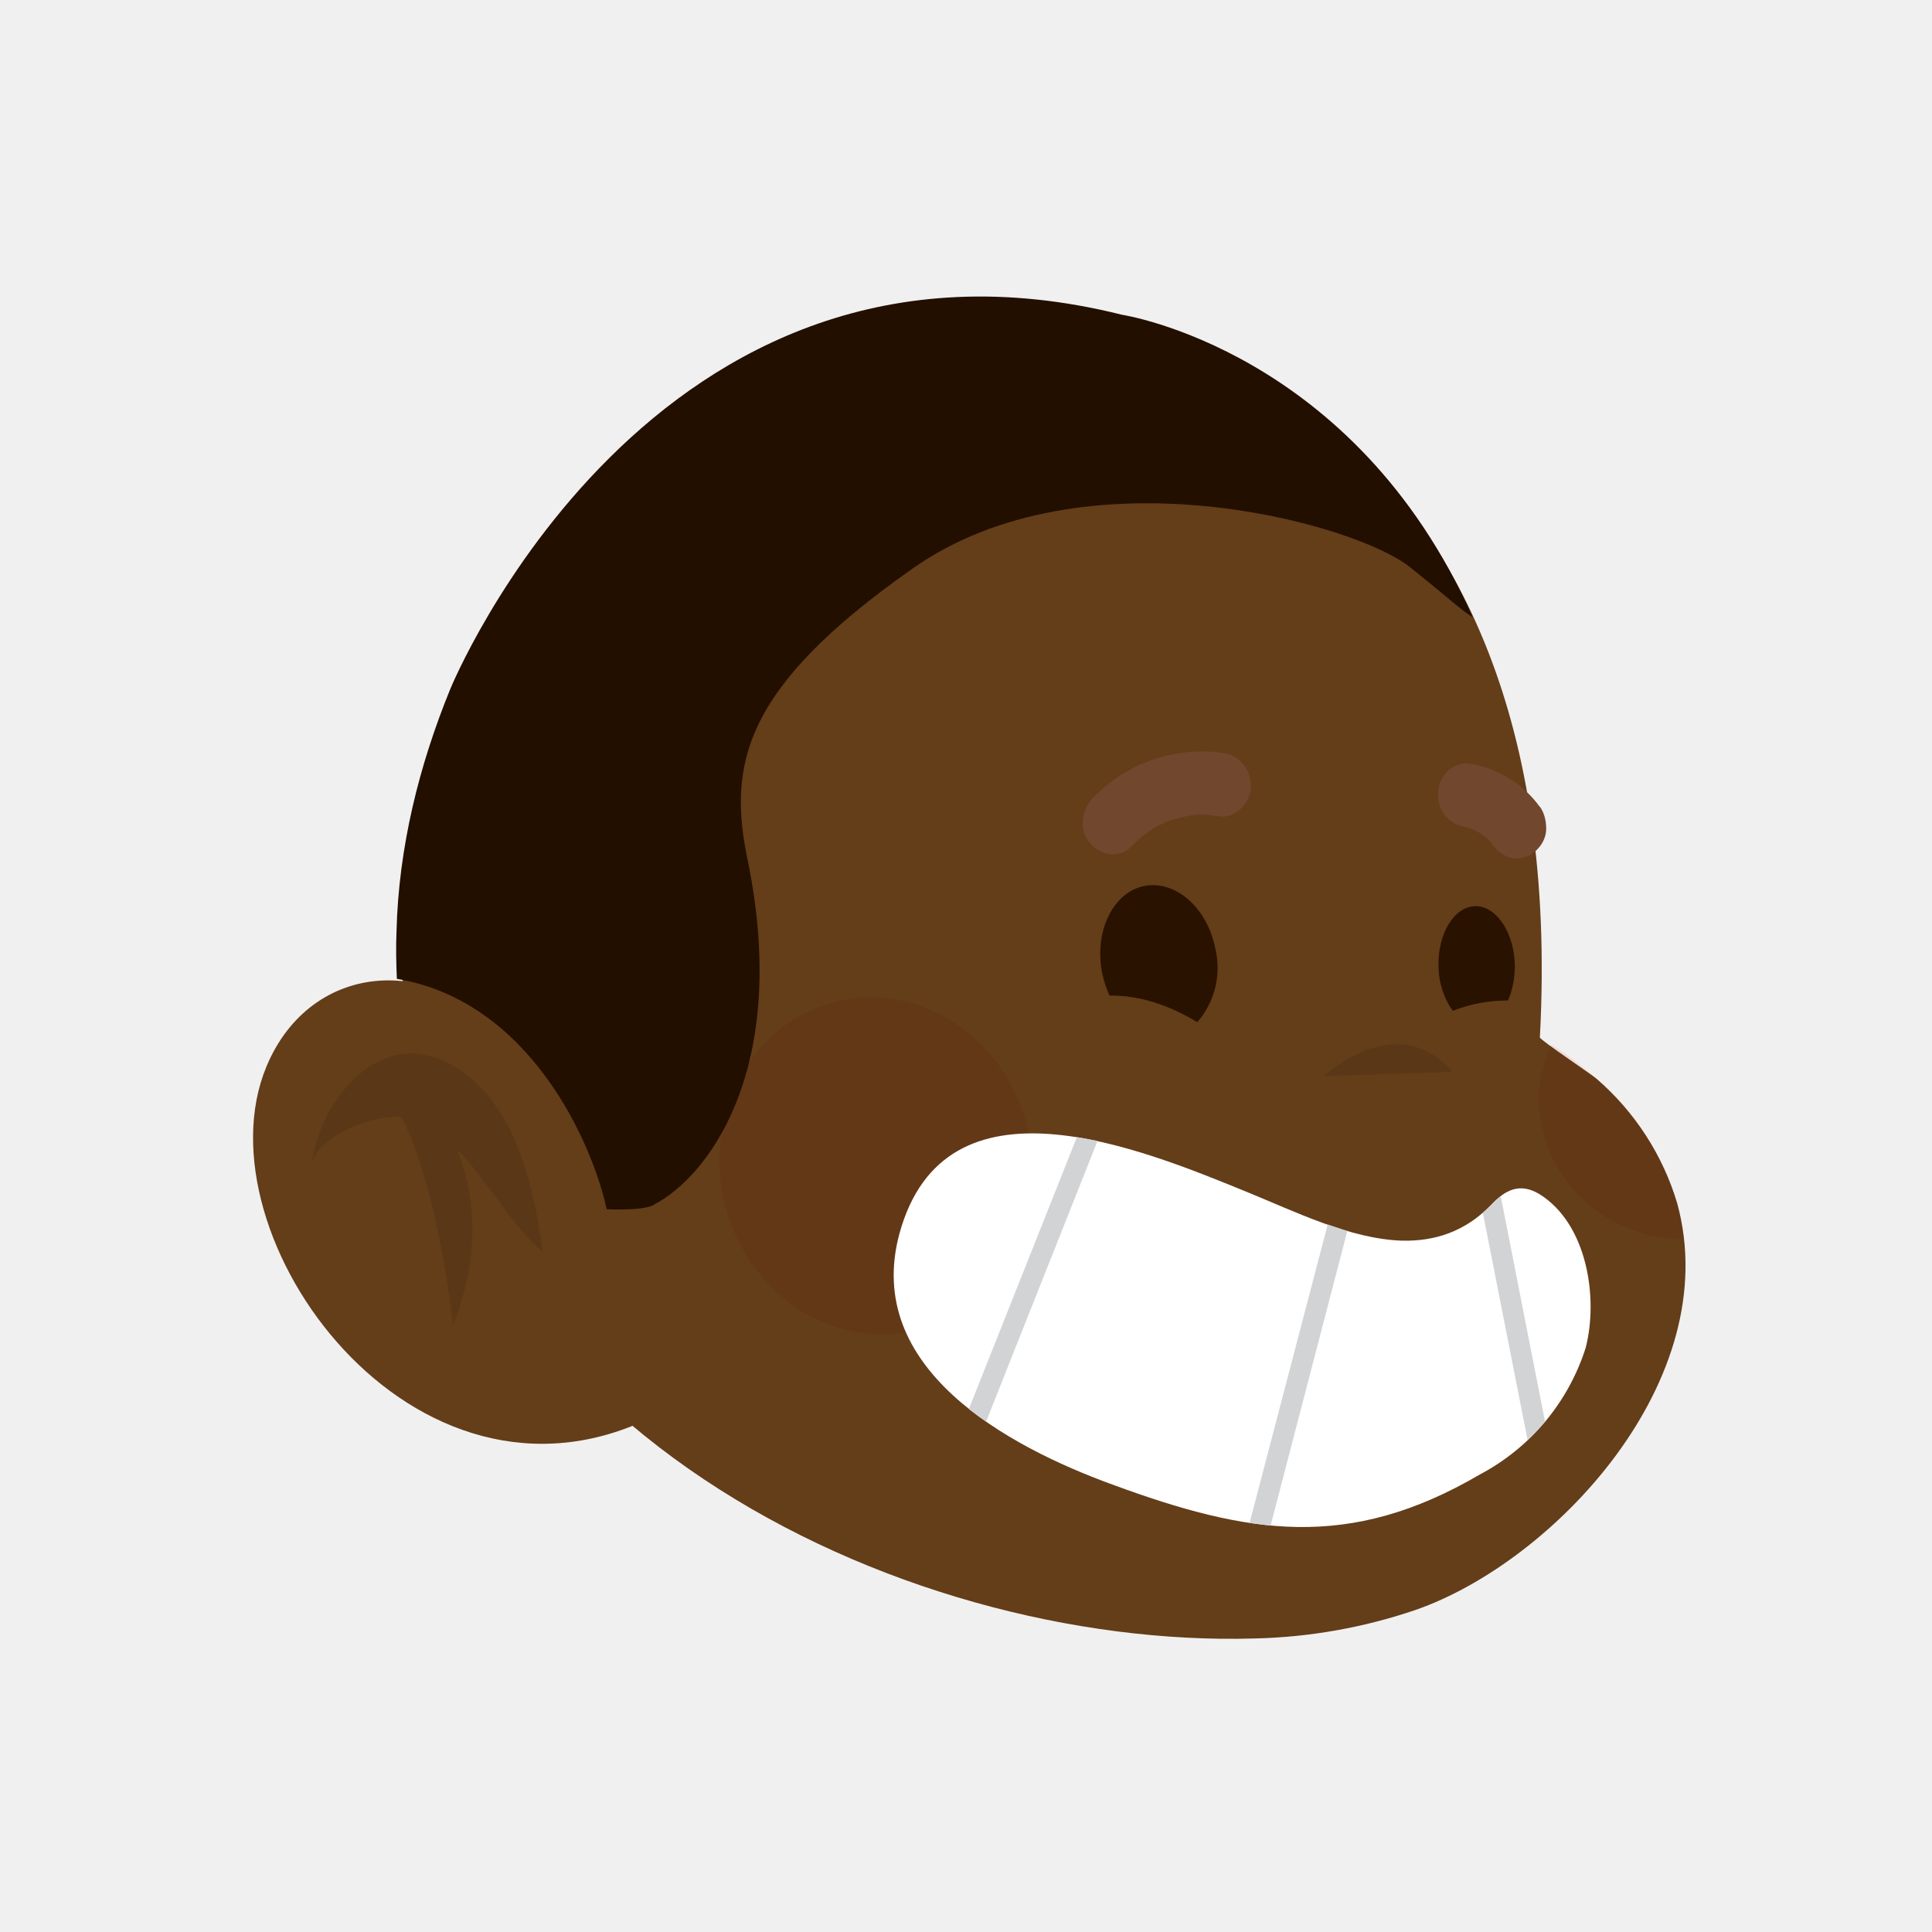
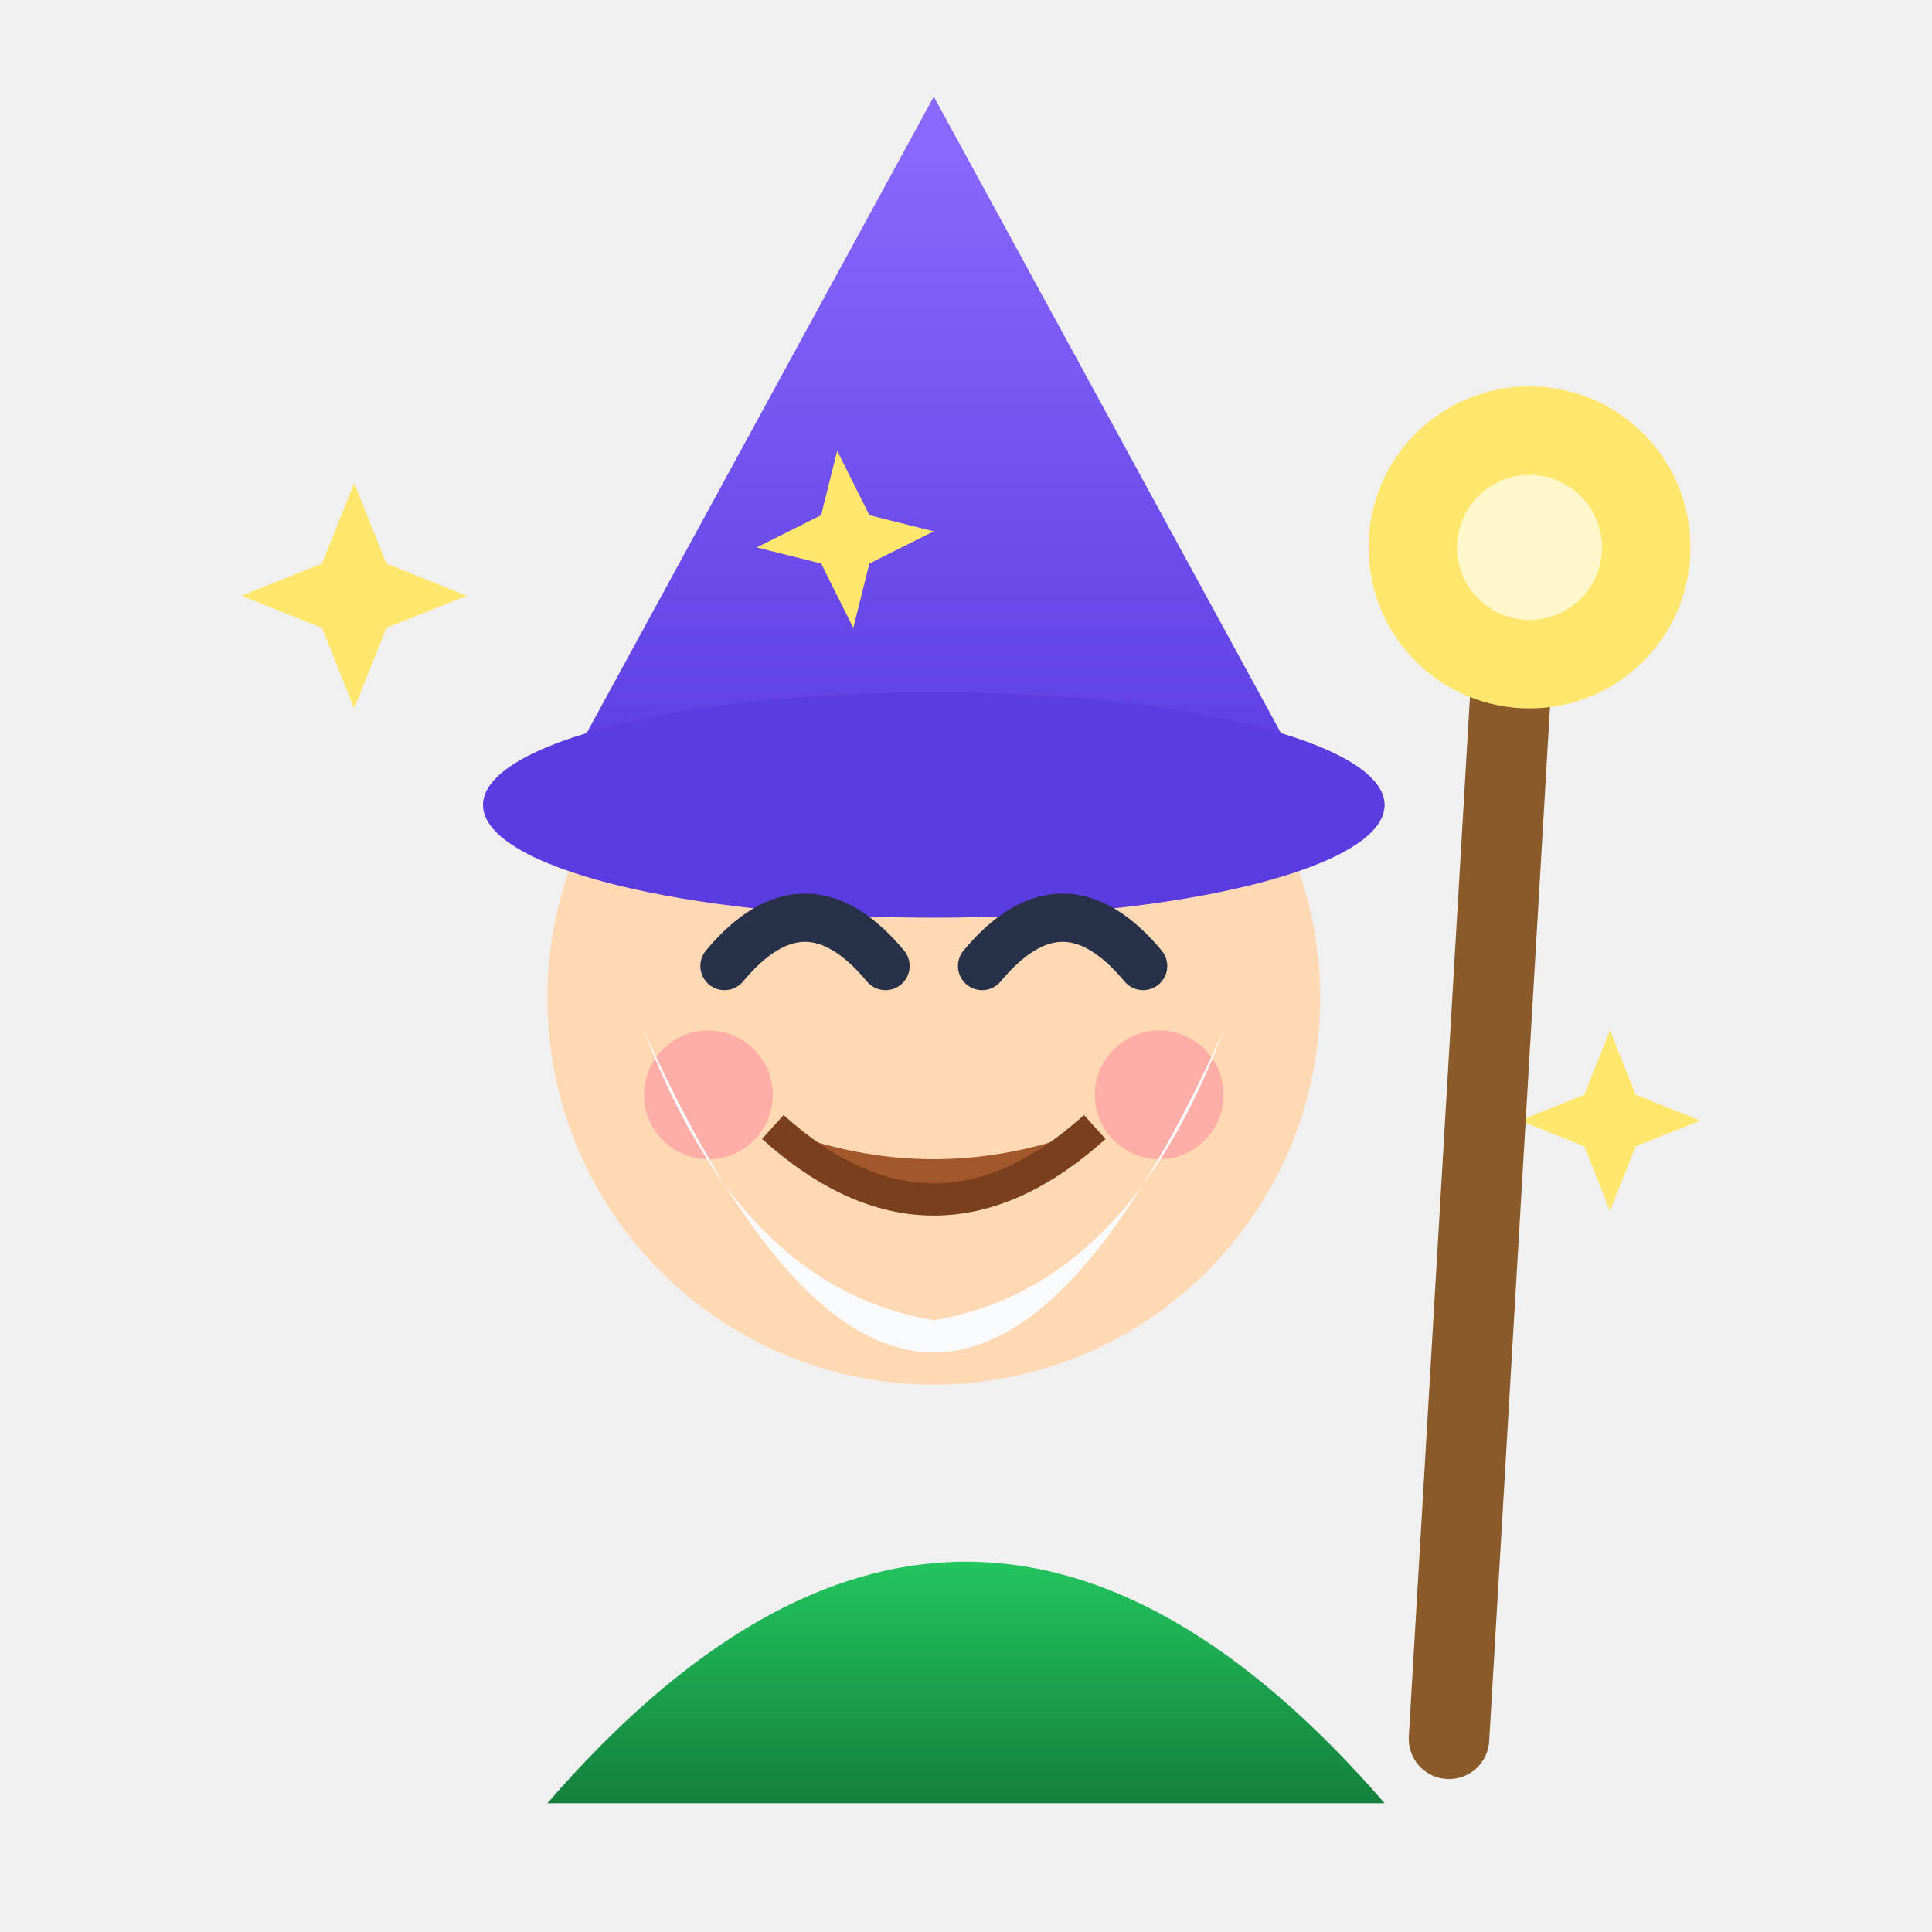
- <svg xmlns="http://www.w3.org/2000/svg" viewBox="0 0 480 480" fill="none" shape-rendering="auto">
-   <mask id="viewboxMask">
-     <rect width="480" height="480" rx="57.6" ry="57.6" x="0" y="0" fill="#fff" />
-   </mask>
-   <g mask="url(#viewboxMask)">
-     <g transform="matrix(.85775 0 0 .85427 52 47)">
-       <path d="M264 38.6s131.4 20.6 121.4 208.1c0 .7 15.2 10.9 16.4 12a77.1 77.1 0 0 1 23.4 36.3c13.9 51.3-35.7 104.2-75.8 118.2a155 155 0 0 1-46.7 8.3c-103.1 3-239.7-62.7-246.7-191a202.7 202.7 0 0 1 15.1-83.9c0 .1 57.4-142.5 192.9-108Z" fill="#643d19" />
-       <path d="M388.7 248.7a57 57 0 0 0-3.2 10.5 40 40 0 0 0 8.5 30.4 42.3 42.3 0 0 0 33 15.7c-3.2-31.7-29-50.7-38.3-56.6ZM203.5 332c24.4-5.2 39.6-31 33.9-57.5-5.7-26.5-30.2-43.7-54.6-38.5-24.4 5.3-39.5 31-33.8 57.6 5.7 26.5 30.1 43.7 54.5 38.5Z" fill="#DC2400" style="mix-blend-mode:multiply" opacity=".1" />
-       <path opacity=".1" d="M323 257.9s20.9-19.9 37-1.2Z" fill="#000" />
-       <path d="M128.7 356.9C59.3 391.7-3.7 304.4 16.5 255.3c12.9-31.4 50.4-33.8 72.1-5.2a185 185 0 0 1 29.1 59.1" fill="#643d19" />
-       <path opacity=".1" d="M71.5 279c9 9 16.1 22.5 25 30-1.7-12.5-4.3-26-10.4-37.3-6.2-11.6-17.5-21-29-20.3-14.2 1-25.9 17.6-27.4 32.6 1-9 19-15 25.9-14.2 10.8 20.4 15 60.6 15 60.6 9-22.7 5.4-40.7 1-51.5Z" fill="#000" />
-     </g>
-     <g transform="matrix(.85472 0 0 .855 19 -17)">
-       <path d="M385.3 380.4c9.4.2 18.3-2.5 26-10.5 4-4.2 8.2-6.5 14-3 13.9 8.7 17.1 30.2 13.4 44.6a63.3 63.3 0 0 1-30.7 36.8c-38.2 22.4-67.6 17.4-106.8 3-30.8-11.2-72.5-33.9-62-72.9 13.2-48.3 69.6-25 101.4-12 13.5 5.5 29.6 13.5 44.7 14Z" fill="#fff" />
-       <path d="m347 463.2-6-.8 22.7-86.7 5.7 1.9-22.3 85.6ZM426.9 433a68.7 68.7 0 0 1-5.1 5.3l-13-66 2.6-2.4c.8-.9 1.7-1.7 2.6-2.4l12.9 65.6ZM296.8 351.4 264.4 433a98.1 98.1 0 0 1-5-3.7l31.4-79 6 1.1Z" fill="#D1D3D4" />
-     </g>
-     <g transform="matrix(.85472 0 0 .855 19 -17)">
-       <path d="M300.3 309.2c8.9-.2 17.7 3 25.5 7.7a24 24 0 0 0 5.2-21.5c-2.4-12-11.8-20-20.9-18-9 2-14.4 13.5-11.9 25.5.5 2.3 1.2 4.3 2.1 6.3ZM416.1 310.6c1.3-2.9 2-6.4 2-10.2-.2-9.5-5.3-17.2-11.4-17.2-6.1 0-11 7.8-10.8 17.4.1 5.2 1.8 9.9 4.2 13 5-2 10.5-3 16-3Z" fill="#2A1200" />
-       <path d="M333.5 238.7a43.9 43.9 0 0 0-38.2 13.2c-3.2 3.4-4 9.3-.7 13 3 3.6 8.6 4.6 12 1l3.2-3c.4-.3 1.3-.8 1.6-1.2l.5-.4a37.7 37.7 0 0 1 6-3c.5 0 1.2-.4 1.7-.5a35.6 35.6 0 0 1 6.3-1.2h2l4.3.5c4.4.7 9-3.6 9.2-8.4.1-5.3-3.2-9.3-8-10ZM425.4 254.4a31.4 31.4 0 0 0-20.2-12.6c-2.1-.4-4.6.4-6.3 1.8a9.5 9.5 0 0 0-3.1 6.2c-.1 2.4.3 5 1.8 6.8a9 9 0 0 0 5.7 3.5l1.2.3c1 .4 2.1.8 3.2 1.4 1.2.8 2.3 1.7 3.3 2.7l1 1.3a8.8 8.8 0 0 0 5.8 3.5c2 .2 4.6-.4 6.2-2 1.7-1.5 3-3.6 3.2-6 .1-2.5-.4-5-1.8-7Z" fill="#71472D" />
-     </g>
-     <g transform="matrix(.85472 0 0 .85667 18 -15)">
-       <path d="M94.2 287.6c-.2 4.6-.1 9.2.1 13.8 38.5 6.4 56.7 47.2 61 66.8 0 0 11.4.6 14-1.5 14.3-7.4 39.5-37.5 27.1-99.1-6-28-1.9-50.4 47.8-85.2 49.6-34.9 128.5-13.3 144.6-.4 13 10.4 14.3 12 18.2 14.5-34.4-77.5-101.9-87.7-101.9-87.7-136.9-34.2-195.3 108.6-195.3 108.6-9 22-15 45.8-15.6 70.2Z" fill="#220f00" />
-     </g>
-     <g transform="matrix(.85472 0 0 .85667 14 -12)" />
-   </g>
+ <svg xmlns="http://www.w3.org/2000/svg" viewBox="0 0 120 120" width="120" height="120">
+   <defs>
+     <linearGradient id="hatF" x1="0" y1="0" x2="0" y2="1">
+       <stop offset="0" stop-color="#8b6bff" />
+       <stop offset="1" stop-color="#5b3ce0" />
+     </linearGradient>
+     <linearGradient id="robeF" x1="0" y1="0" x2="0" y2="1">
+       <stop offset="0" stop-color="#22c55e" />
+       <stop offset="1" stop-color="#15803d" />
+     </linearGradient>
+   </defs>
+   <path d="M22 30 l2 5 5 2 -5 2 -2 5 -2-5 -5-2 5-2 z" fill="#ffe66d" />
+   <path d="M100 64 l1.6 4 4 1.6 -4 1.6 -1.6 4 -1.6-4 -4-1.6 4-1.6 z" fill="#ffe66d" />
+   <line x1="94" y1="40" x2="90" y2="108" stroke="#8b5a2b" stroke-width="5" stroke-linecap="round" />
+   <circle cx="95" cy="34" r="10" fill="#ffe66d" />
+   <circle cx="95" cy="34" r="4.5" fill="#fff7cc" />
+   <path d="M34 112 Q60 82 86 112 Z" fill="url(#robeF)" />
+   <circle cx="58" cy="62" r="24" fill="#ffd9b3" />
+   <circle cx="44" cy="68" r="4" fill="#ff9aa2" opacity="0.7" />
+   <circle cx="72" cy="68" r="4" fill="#ff9aa2" opacity="0.7" />
+   <path d="M40 64 Q58 104 76 64 Q70 80 58 82 Q46 80 40 64 Z" fill="#f8fafc" />
+   <path d="M58 6 L34 50 L82 50 Z" fill="url(#hatF)" />
+   <ellipse cx="58" cy="50" rx="28" ry="7" fill="#5b3ce0" />
+   <path d="M52 28 l2 4 4 1 -4 2 -1 4 -2-4 -4-1 4-2 z" fill="#ffe66d" />
+   <path d="M45 60 q5 -6 10 0" stroke="#27324a" stroke-width="3" fill="none" stroke-linecap="round" />
+   <path d="M61 60 q5 -6 10 0" stroke="#27324a" stroke-width="3" fill="none" stroke-linecap="round" />
+   <path d="M48 70 q10 10 20 0 q-10 4 -20 0 z" fill="#a3582b" />
+   <path d="M48 70 q10 9 20 0" stroke="#7a3f1d" stroke-width="2" fill="none" />
</svg>
